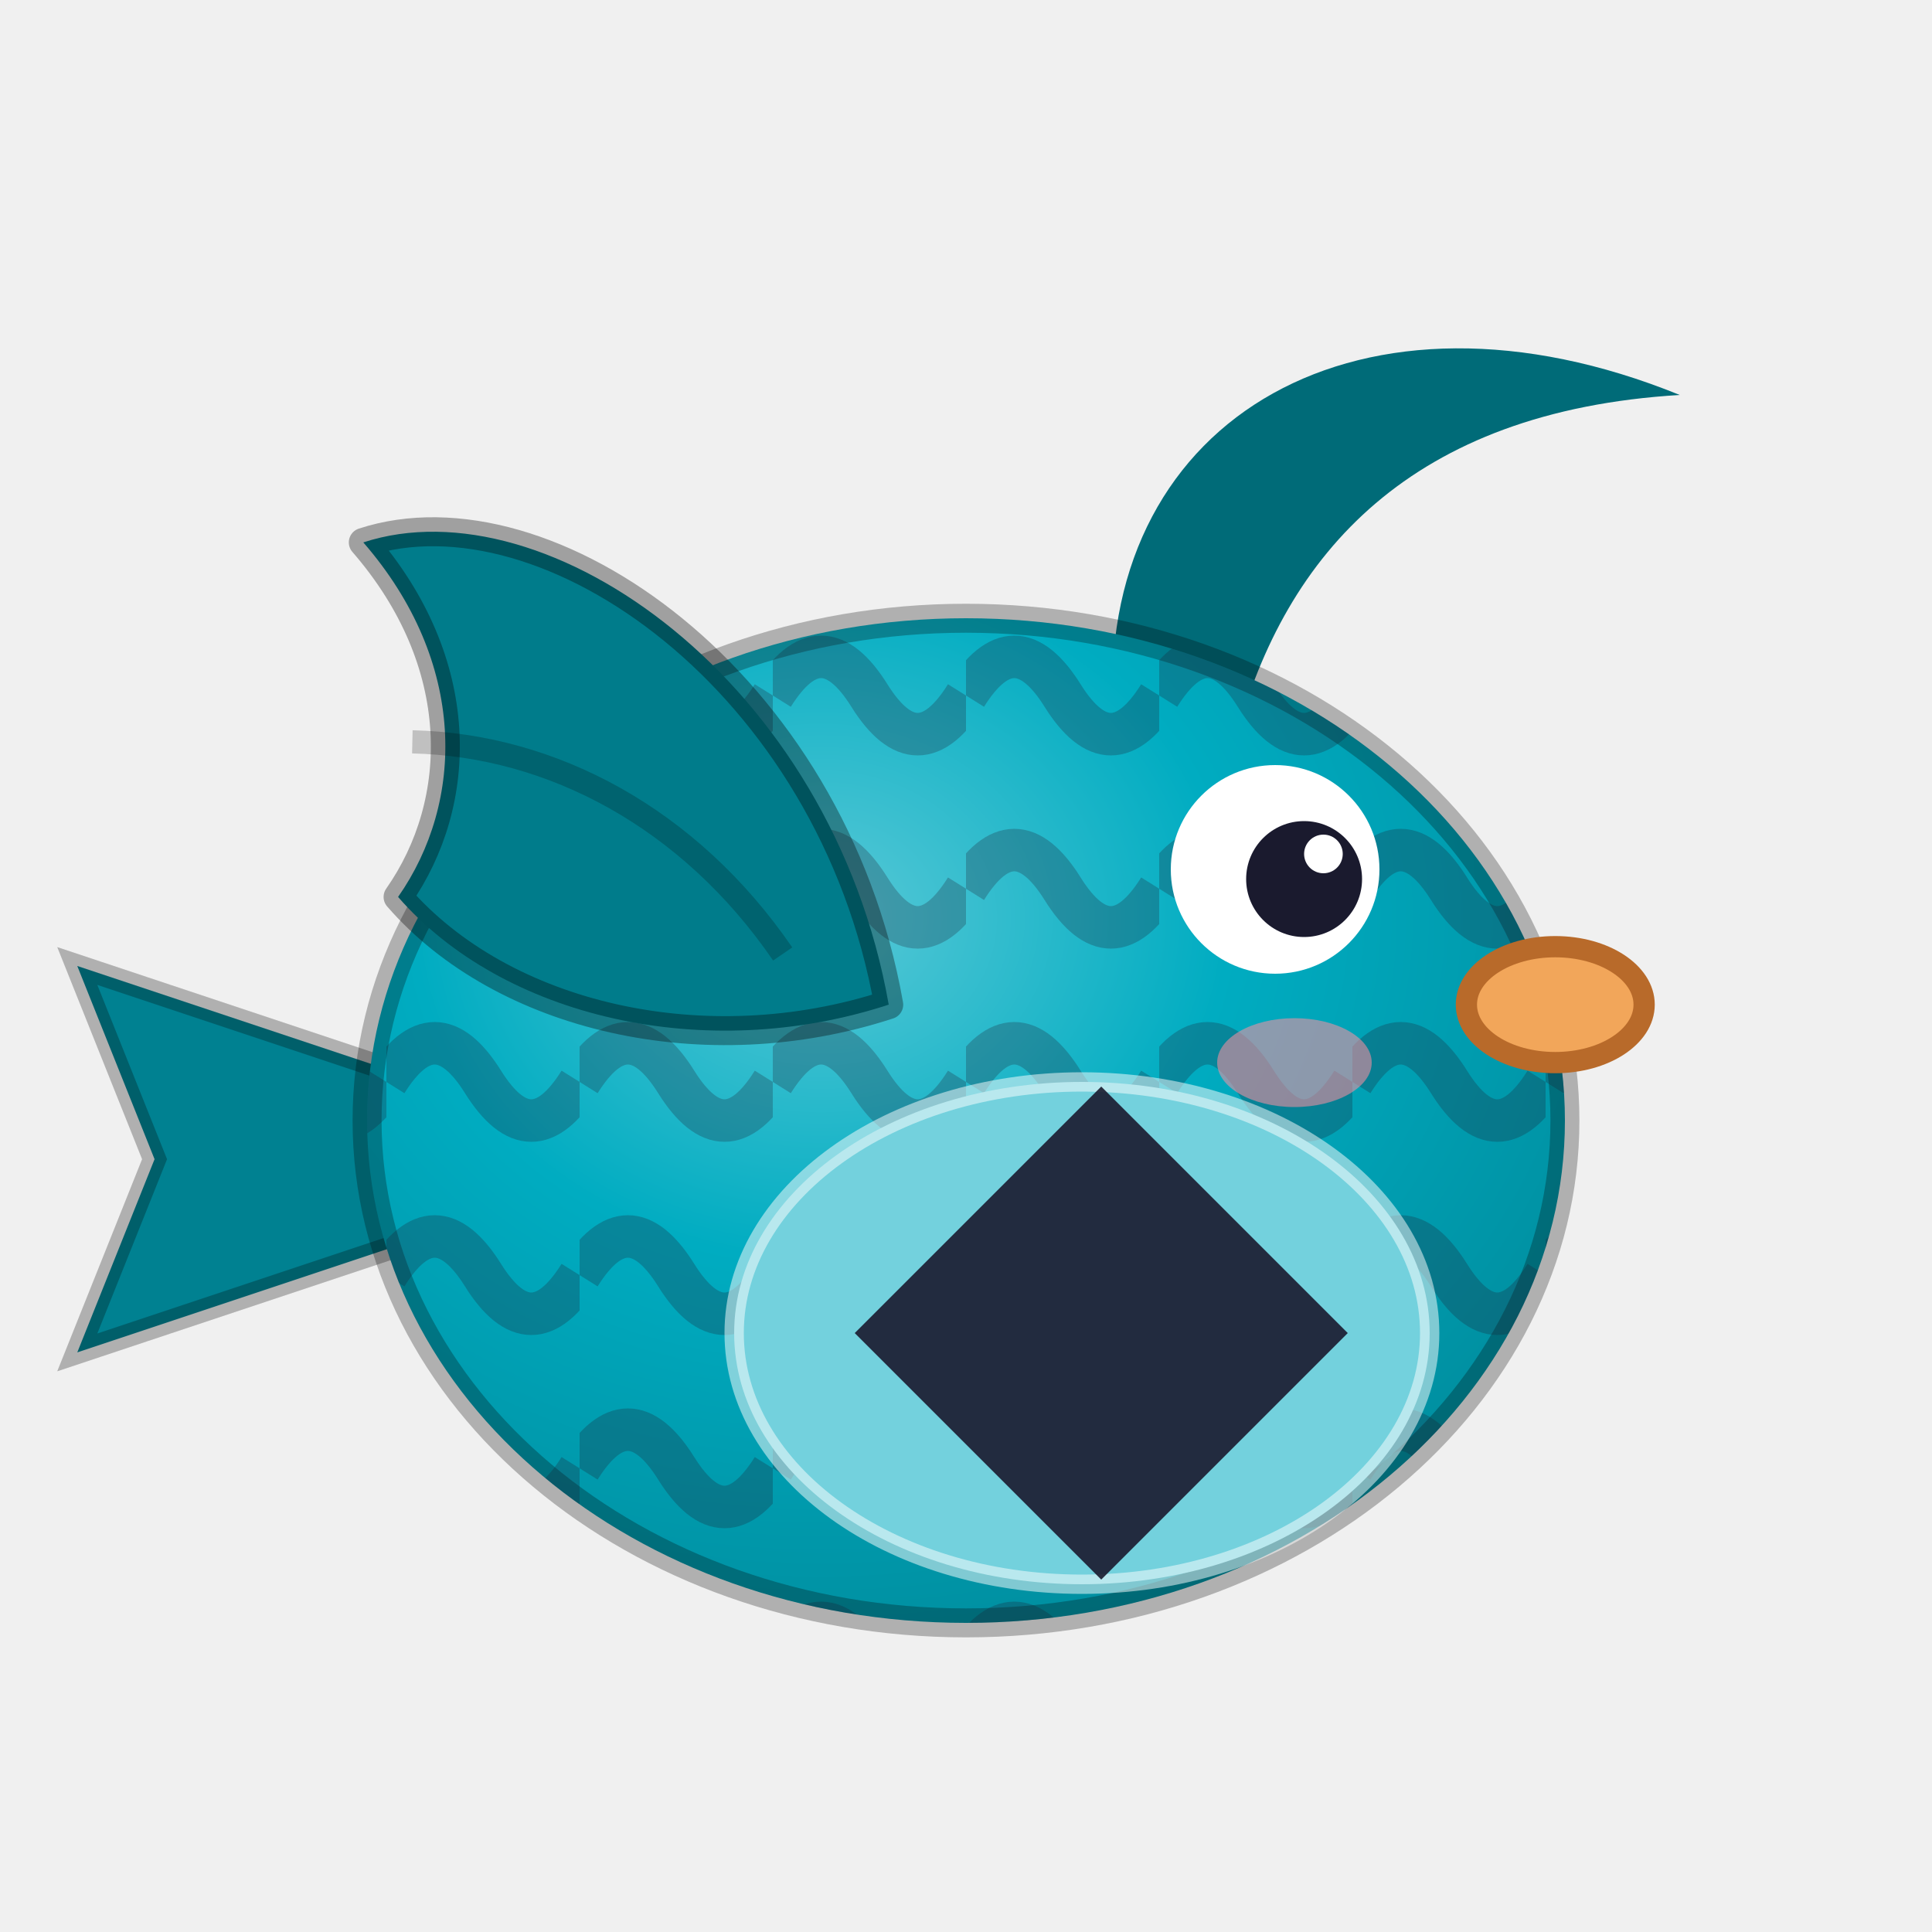
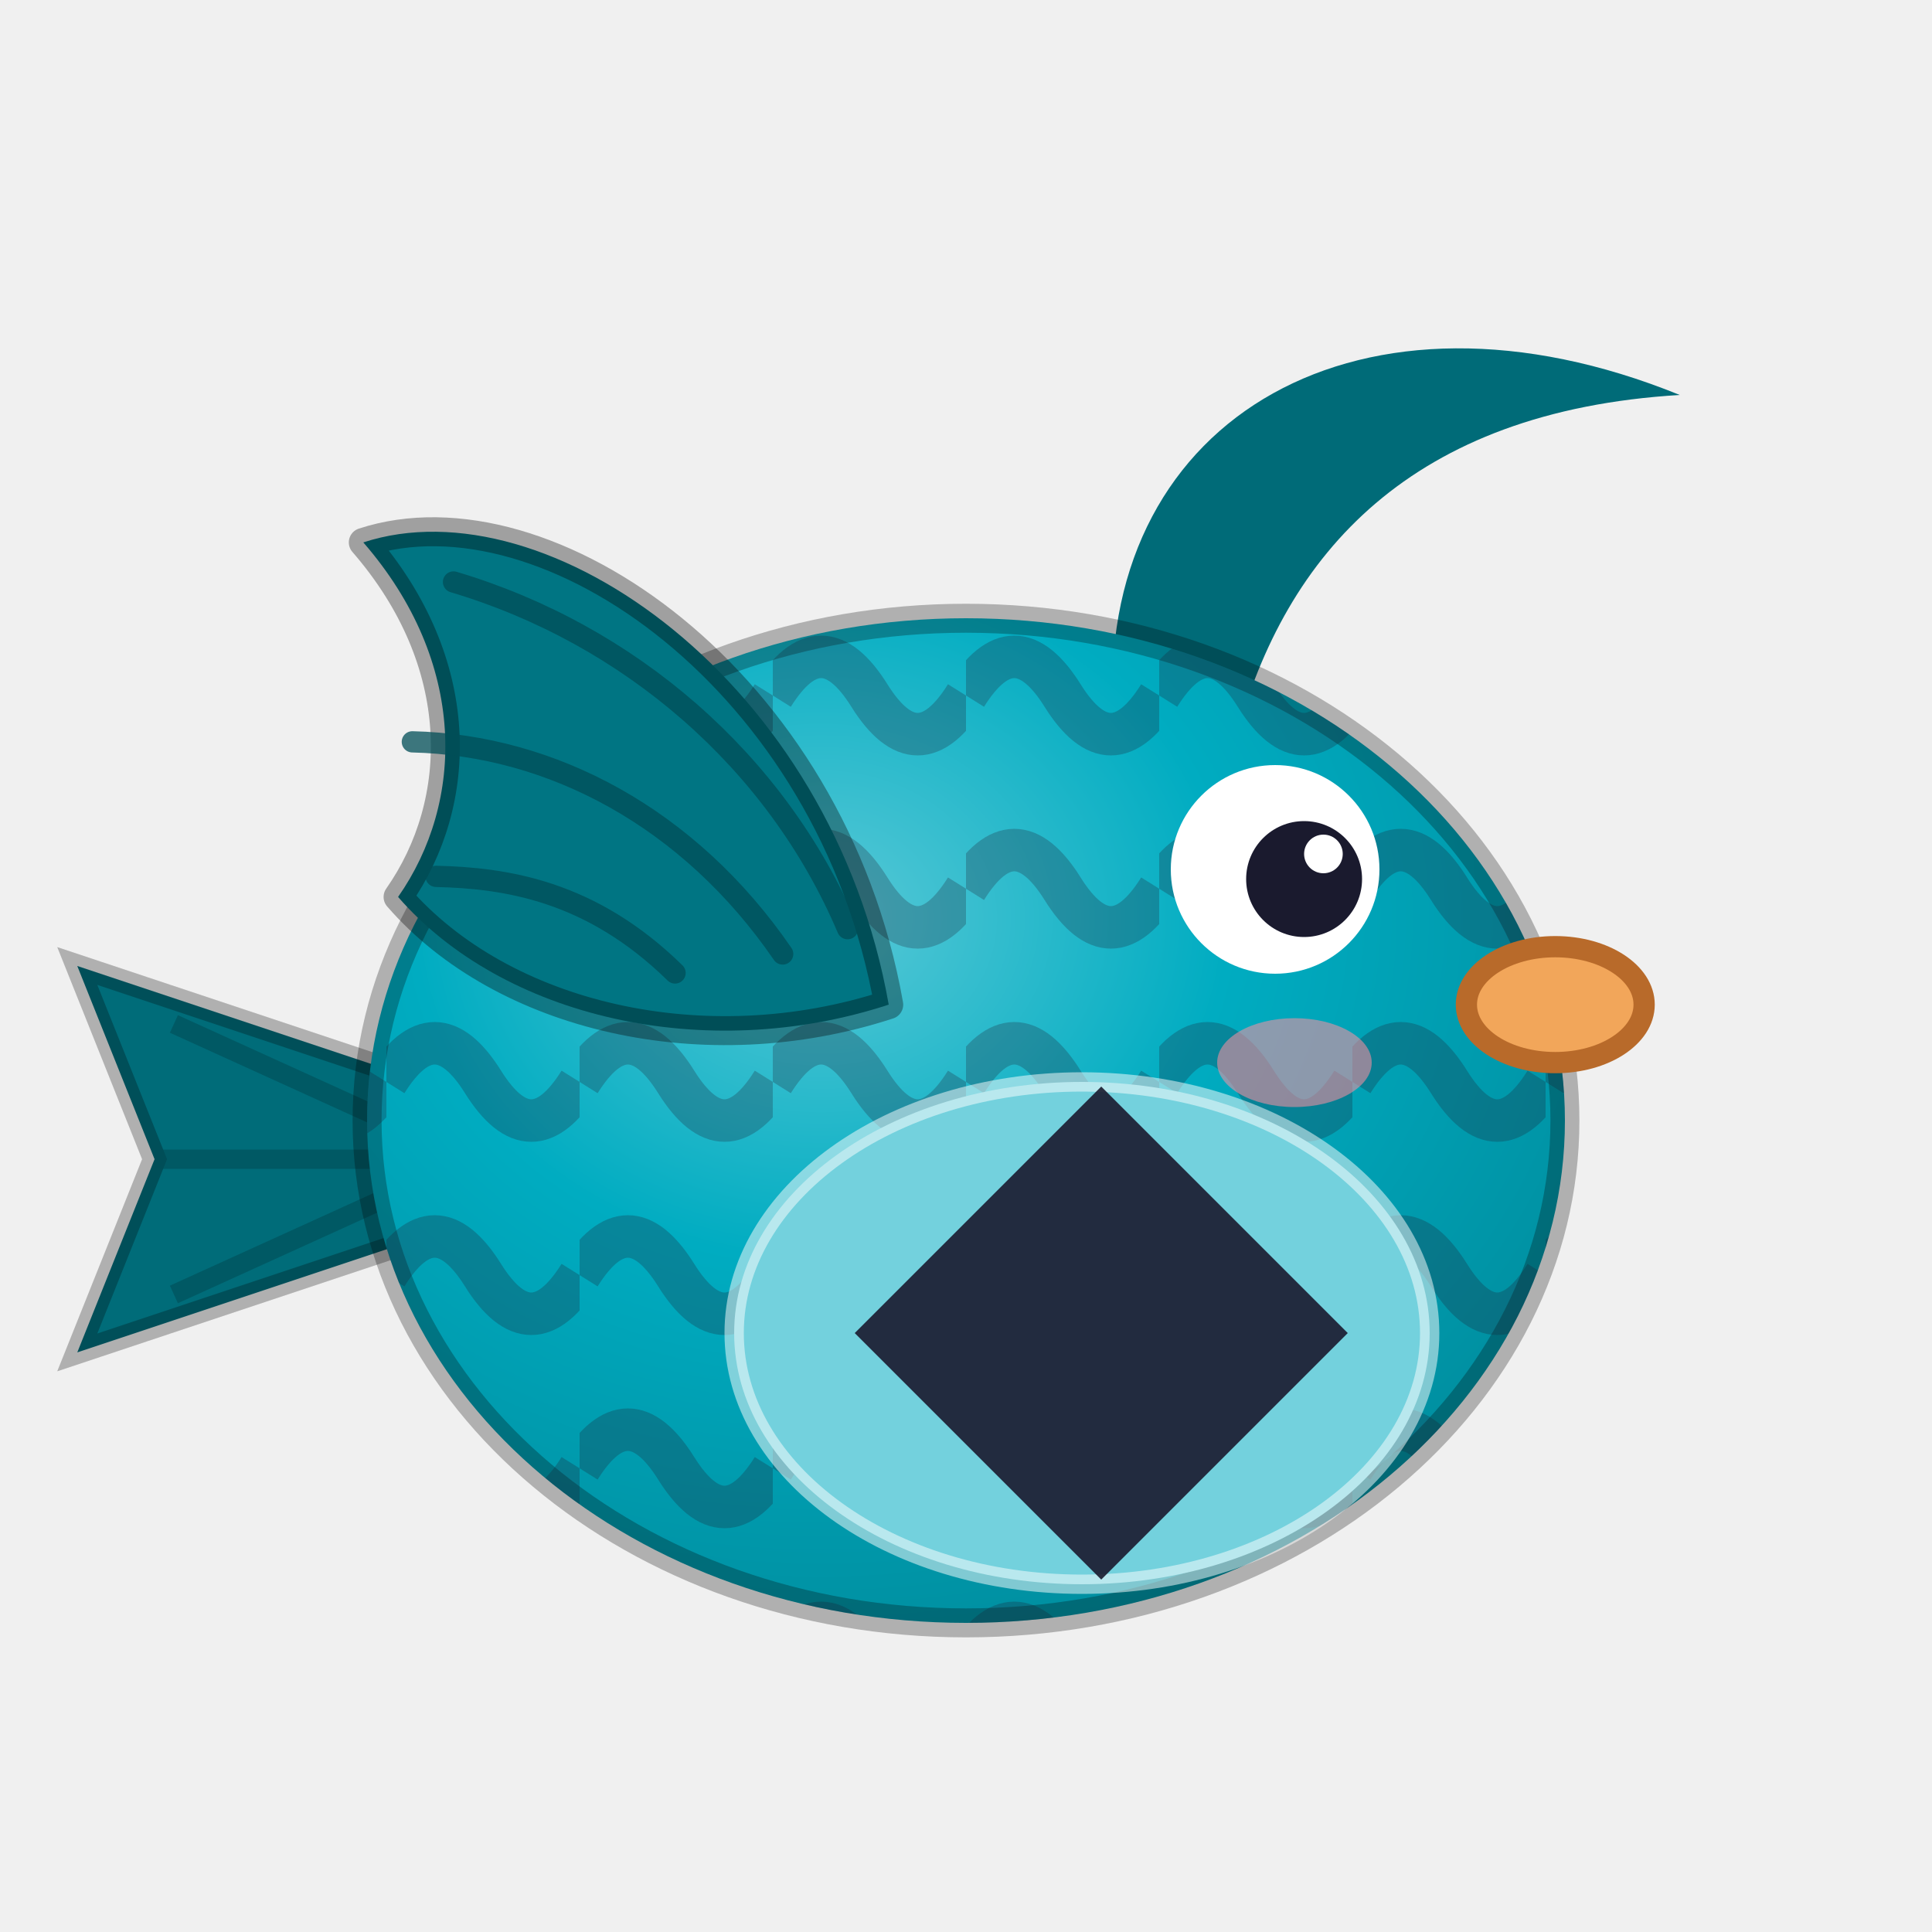
<svg xmlns="http://www.w3.org/2000/svg" viewBox="0 0 100 100" data-kind="color" data-color="cyan" data-side-frame="3">
  <defs>
    <radialGradient id="sbcyan" cx="38%" cy="30%" r="75%">
      <stop offset="0" stop-color="#59C9D7" />
      <stop offset=".45" stop-color="#00ACC1" />
      <stop offset="1" stop-color="#008D9E" />
    </radialGradient>
    <pattern id="sptcyan" width="10" height="10" patternUnits="userSpaceOnUse">
      <g opacity=".26">
        <path d="M0 6 q2.5 -4 5 0 t5 0" fill="none" stroke="#1A1A2E" stroke-width="2.2" />
      </g>
    </pattern>
    <clipPath id="scbcyan">
      <ellipse cx="50" cy="58" rx="31" ry="26" />
    </clipPath>
  </defs>
-   <path d="M22 56 L4 50 L8 60 L4 70 L22 64z" fill="#008191" stroke="#0004" stroke-width="1.2" />
+   <path d="M22 56 L4 50 L8 60 L4 70 L22 64z" fill="#006C79" stroke="#0004" stroke-width="1.2" />
+   <path d="M20 60 L8 60 M20 58 L9 53 M20 62 L9 67" stroke="#004D57" stroke-width="1" opacity=".6" />
  <g transform="translate(60 36) scale(1.1) rotate(15) translate(-50 -30)">
    <path d="M48 31 C44 18 54 8 70 10 C58 14 54 22 54 31z" fill="#006B78" />
  </g>
  <ellipse cx="50" cy="58" rx="31" ry="26" fill="url(#sbcyan)" stroke="#0004" stroke-width="1.5" />
  <rect x="18" y="30" width="64" height="56" fill="url(#sptcyan)" clip-path="url(#scbcyan)" />
  <ellipse cx="56" cy="69" rx="18" ry="13" fill="#73D1DD" stroke="#fff" stroke-opacity=".5" stroke-width="1" />
  <g transform="translate(57 69) scale(.58) translate(-50 -50)">
    <polygon points="50,28 72,50 50,72 28,50" fill="#1A1A2E" fill-opacity=".9" />
  </g>
  <circle cx="66" cy="45" r="5.4" fill="#fff" />
  <circle cx="67.5" cy="45.5" r="3" fill="#1A1A2E" />
  <circle cx="68.5" cy="44.2" r="1" fill="#fff" />
  <ellipse cx="80.5" cy="52" rx="4.6" ry="3" fill="#F2A65A" stroke="#B86A2A" stroke-width="1.1" />
  <ellipse cx="67" cy="55" rx="4" ry="2.3" fill="#FF8FA3" opacity=".55" />
  <g transform="rotate(35 46 52)">
-     <path d="M46 52 C34 40 16 40 10 48 C18 50 22 56 22 62 C30 64 40 60 46 52z" fill="#007C8B" stroke="#0005" stroke-width="1.5" stroke-linejoin="round" />
-     <path d="M40 53 C32 50 24 51 18 55" fill="none" stroke="#0003" stroke-width="1.2" />
+     <path d="M46 52 C34 40 16 40 10 48 C18 50 22 56 22 62 C30 64 40 60 46 52z" fill="#007583" stroke="#0005" stroke-width="1.5" stroke-linejoin="round" />
+     <path d="M40 53 C32 50 24 51 18 55 M42 50 C34 45 24 44 15 47 M36 57 C30 56 26 58 23 60" fill="none" stroke="#004D57" stroke-width="1.1" stroke-linecap="round" opacity=".75" />
  </g>
  <g transform="translate(0 2)" />
</svg>
